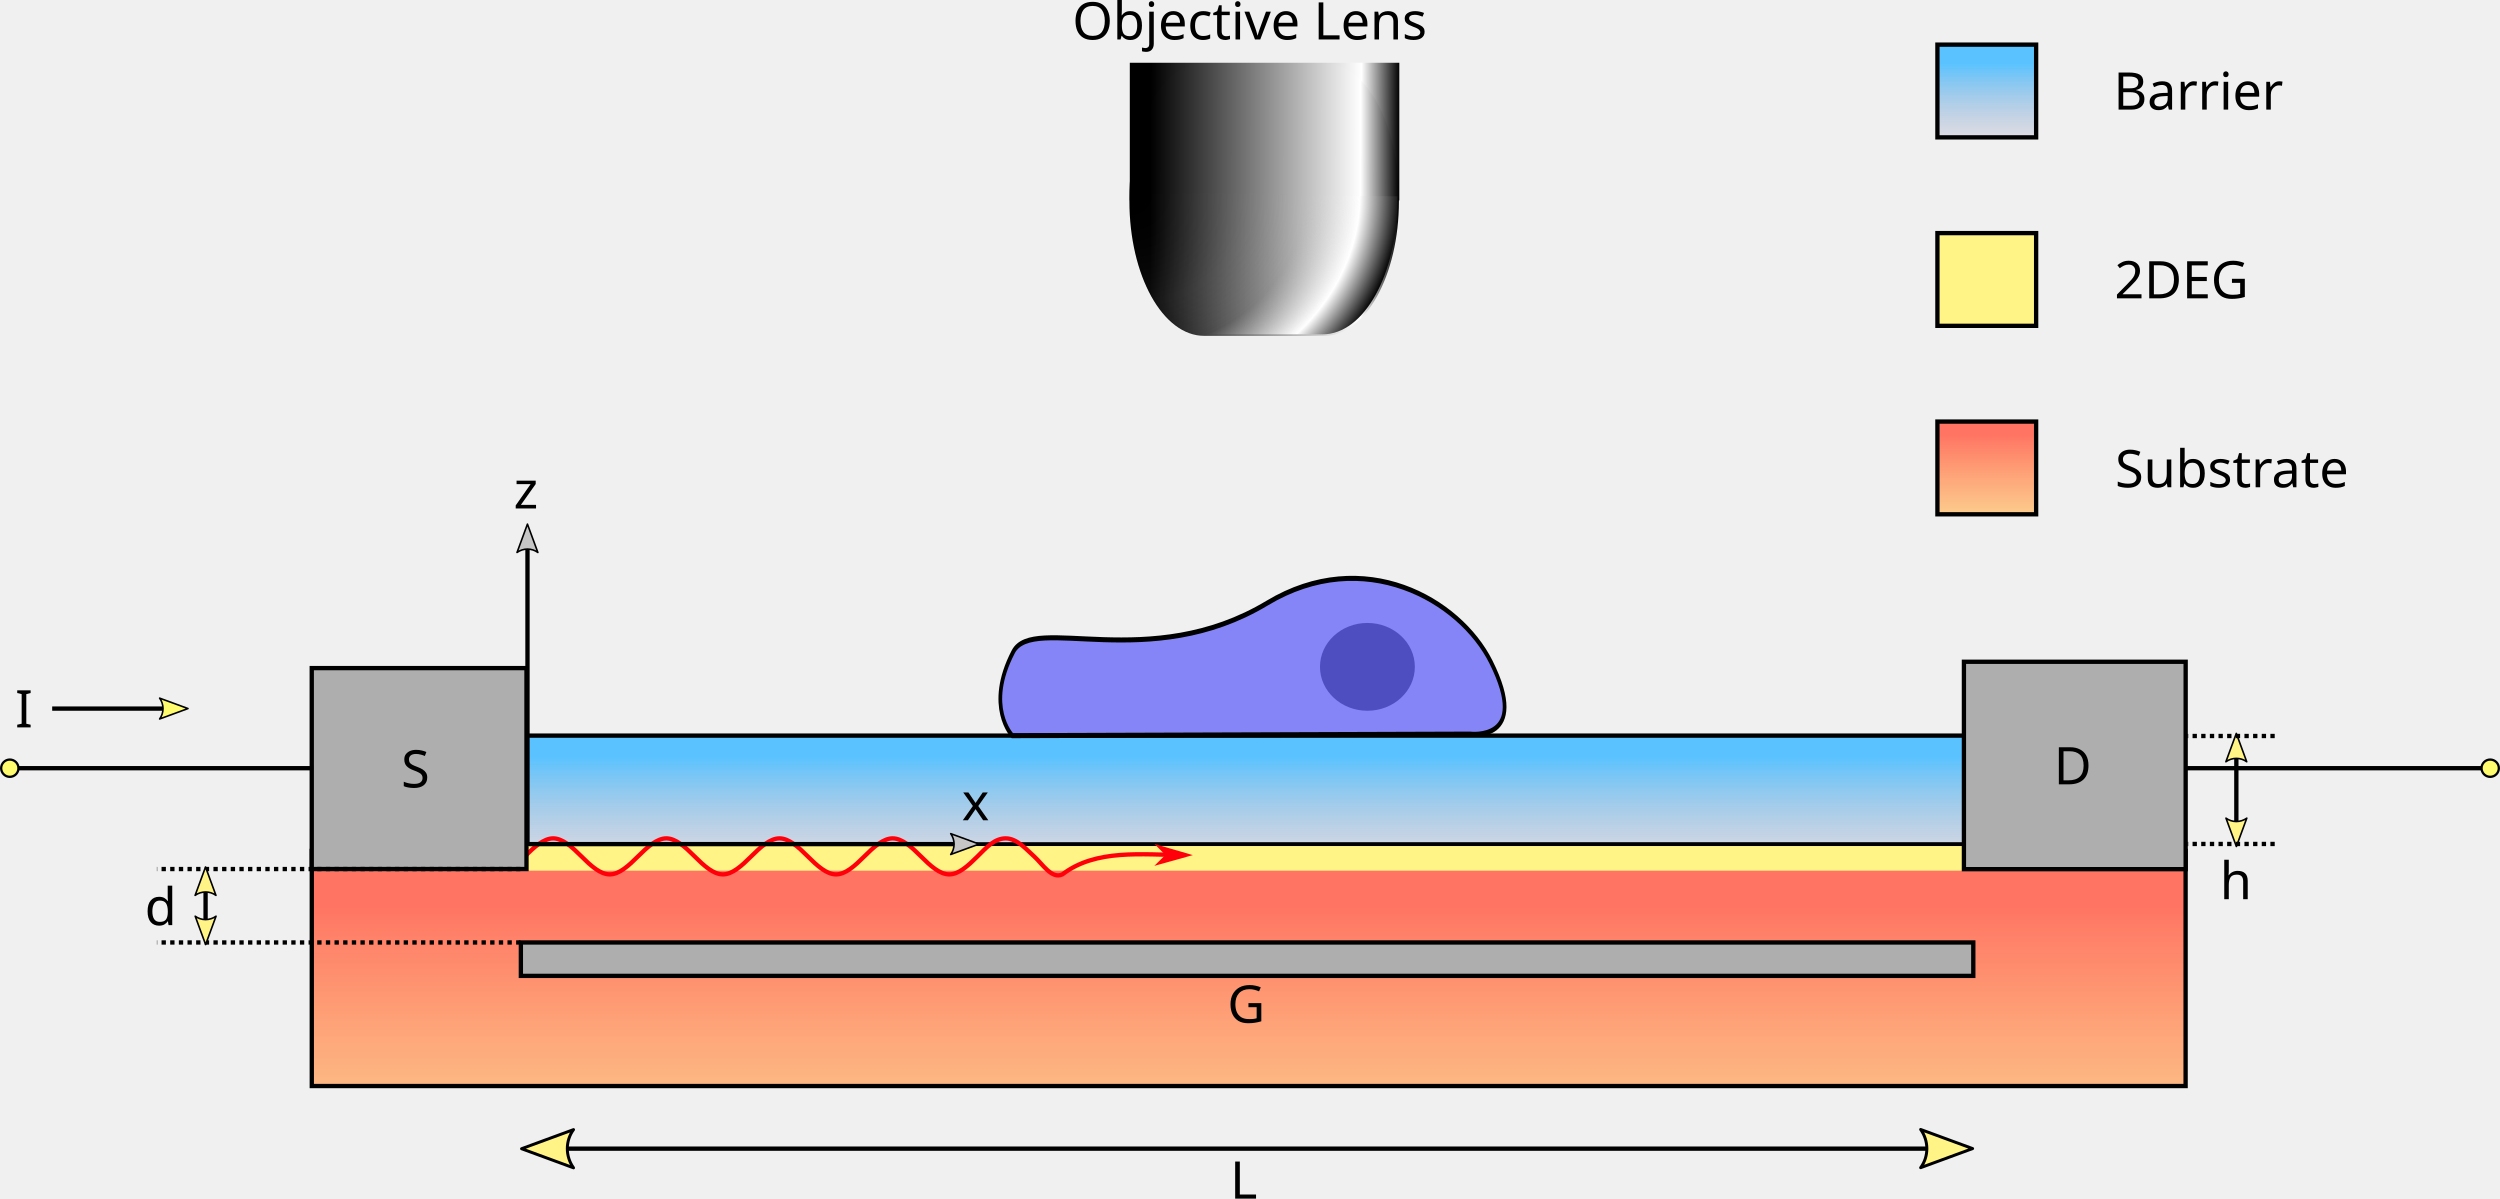
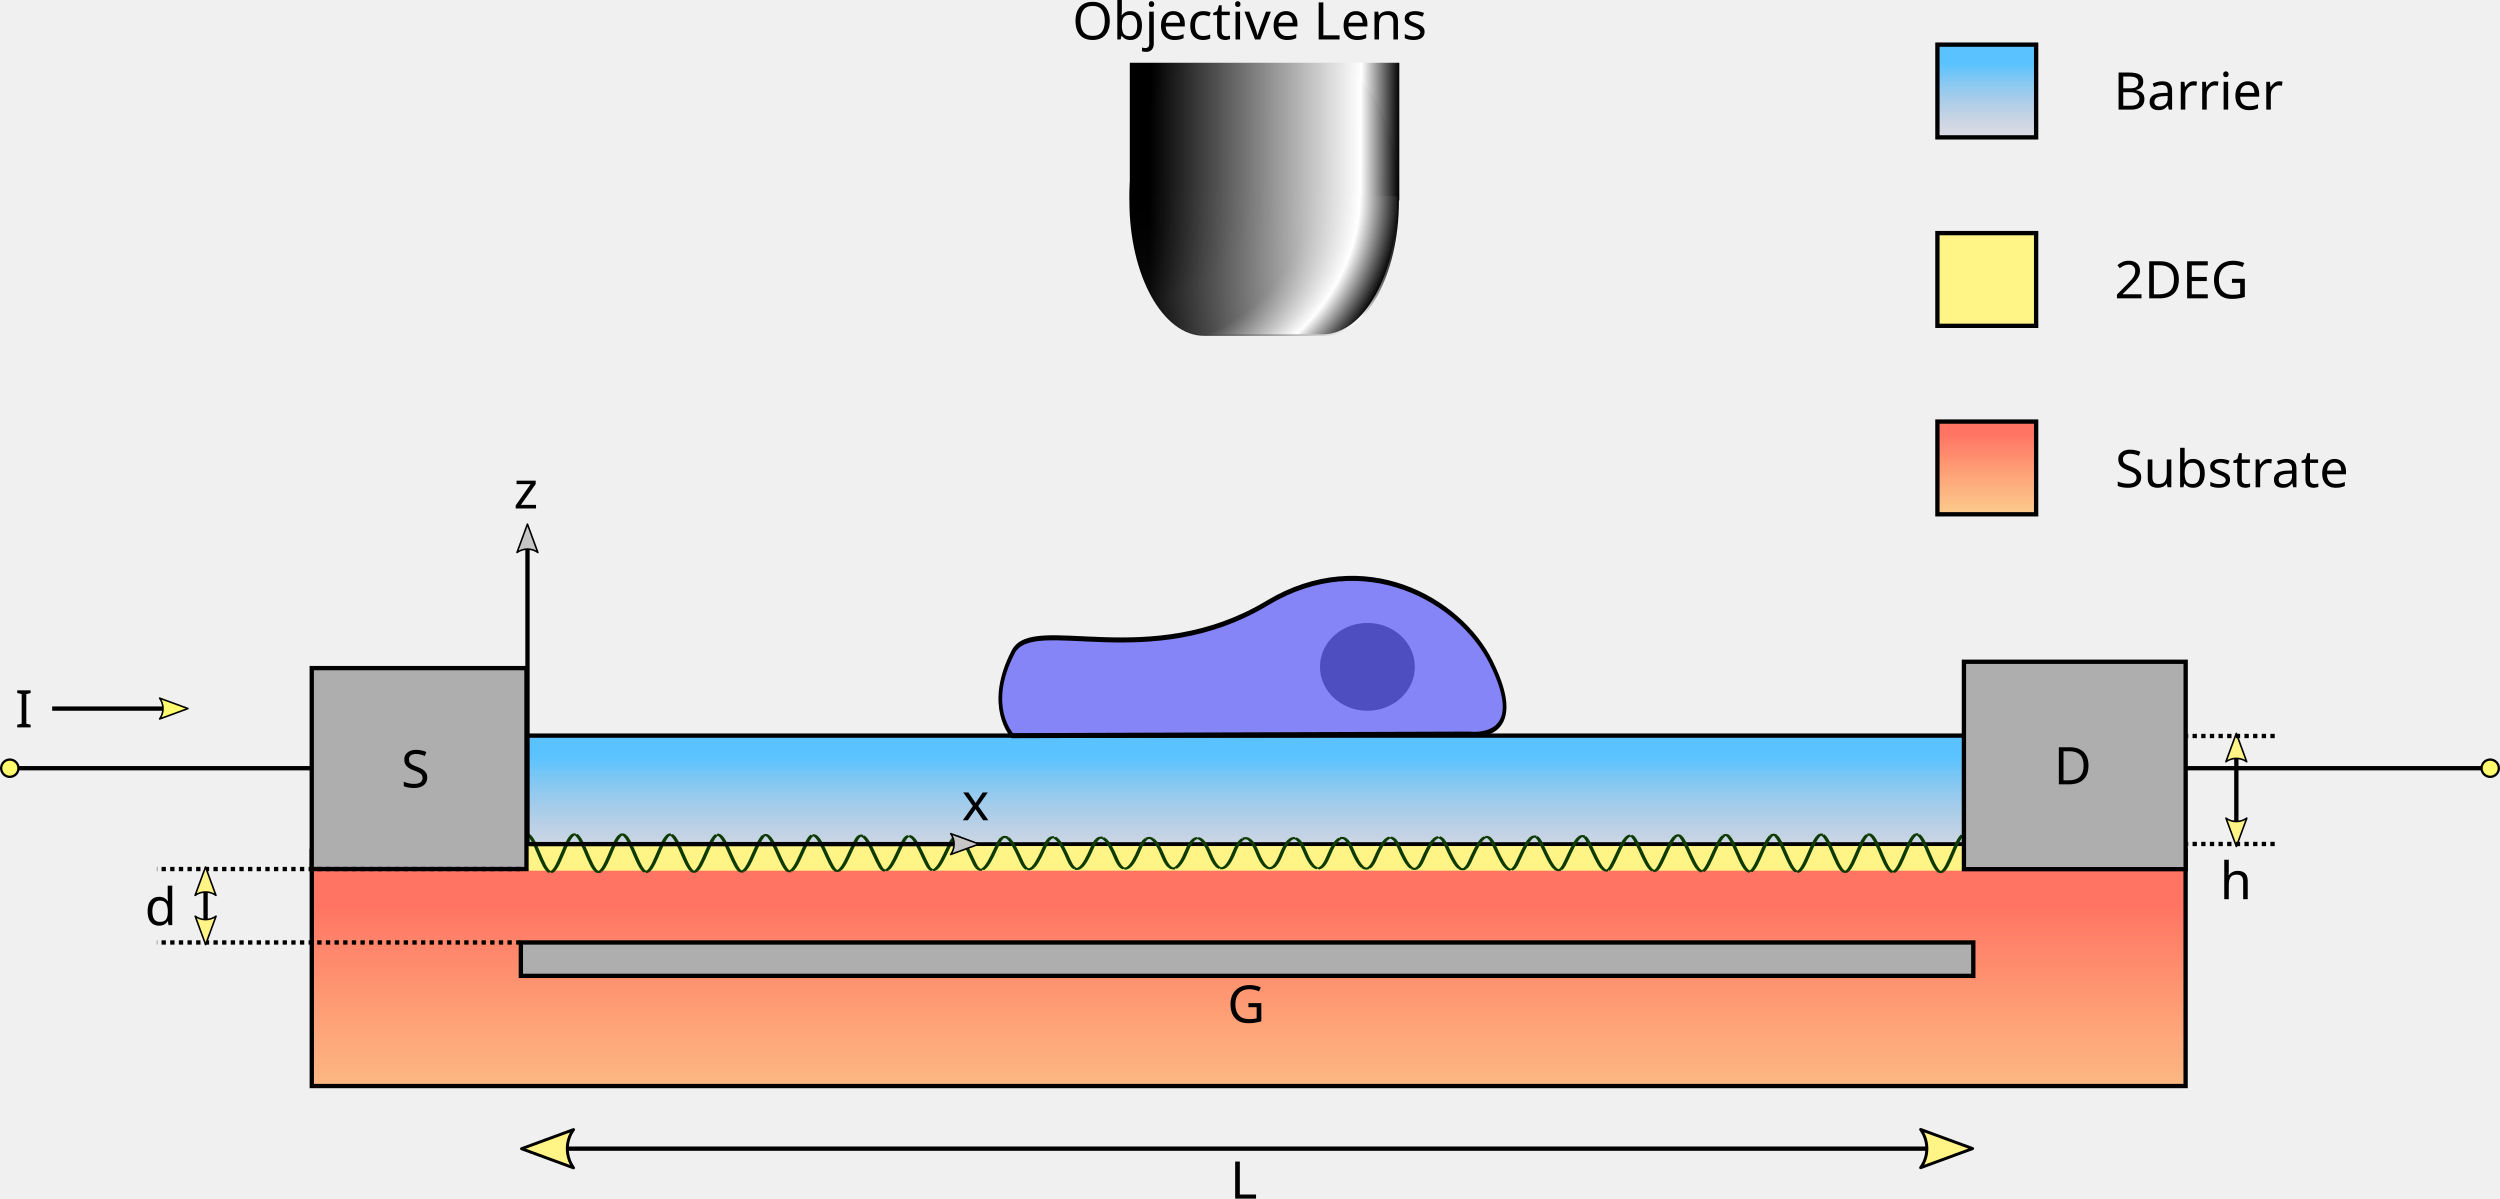
<svg xmlns="http://www.w3.org/2000/svg" xmlns:xlink="http://www.w3.org/1999/xlink" width="4.015in" height="1.925in" viewBox="0 0 361.347 173.25" id="svg2" version="1.1">
  <defs id="defs4">
    <marker style="overflow:visible" id="marker27118" refX="0" refY="0" orient="auto">
      <path transform="scale(-0.6)" d="M 8.719,4.034 -2.207,0.016 8.719,-4.002 c -1.745,2.372 -1.735,5.617 -6e-7,8.035 z" style="fill:#fff485;fill-opacity:1;fill-rule:evenodd;stroke:#000000;stroke-width:0.625;stroke-linejoin:round;stroke-opacity:1" id="path27120" />
    </marker>
    <marker style="overflow:visible" id="marker27114" refX="0" refY="0" orient="auto">
      <path transform="scale(0.6)" d="M 8.719,4.034 -2.207,0.016 8.719,-4.002 c -1.745,2.372 -1.735,5.617 -6e-7,8.035 z" style="fill:#fff485;fill-opacity:1;fill-rule:evenodd;stroke:#000000;stroke-width:0.625;stroke-linejoin:round;stroke-opacity:1" id="path27116" />
    </marker>
    <marker orient="auto" refY="0" refX="0" id="Arrow2Lend" style="overflow:visible">
      <path id="path4307" style="fill:#fff485;fill-opacity:1;fill-rule:evenodd;stroke:#000000;stroke-width:0.625;stroke-linejoin:round;stroke-opacity:1" d="M 8.719,4.034 -2.207,0.016 8.719,-4.002 c -1.745,2.372 -1.735,5.617 -6e-7,8.035 z" transform="matrix(-1.1,0,0,-1.1,-1.1,0)" />
    </marker>
    <marker orient="auto" refY="0" refX="0" id="Arrow2Lstart" style="overflow:visible">
      <path id="path4304" style="fill:#fff485;fill-opacity:1;fill-rule:evenodd;stroke:#000000;stroke-width:0.625;stroke-linejoin:round;stroke-opacity:1" d="M 8.719,4.034 -2.207,0.016 8.719,-4.002 c -1.745,2.372 -1.735,5.617 -6e-7,8.035 z" transform="matrix(1.1,0,0,1.1,1.1,0)" />
    </marker>
    <marker style="overflow:visible" id="marker8989" refX="0" refY="0" orient="auto">
      <path transform="scale(-0.6)" d="M 8.719,4.034 -2.207,0.016 8.719,-4.002 c -1.745,2.372 -1.735,5.617 -6e-7,8.035 z" style="fill:#fffb6e;fill-opacity:1;fill-rule:evenodd;stroke:#000000;stroke-width:0.625;stroke-linejoin:round;stroke-opacity:1" id="path8991" />
    </marker>
    <marker style="overflow:visible" id="marker8355" refX="0" refY="0" orient="auto">
      <path transform="matrix(0.4,0,0,0.4,2.96,0.4)" style="fill:#fffb6e;fill-opacity:1;fill-rule:evenodd;stroke:#000000;stroke-width:1pt;stroke-opacity:1" d="m -2.5,-1 c 0,2.76 -2.24,5 -5,5 -2.76,0 -5,-2.24 -5,-5 0,-2.76 2.24,-5 5,-5 2.76,0 5,2.24 5,5 z" id="path8357" />
    </marker>
    <marker orient="auto" refY="0" refX="0" id="DotM" style="overflow:visible">
      <path id="path7659" d="m -2.5,-1 c 0,2.76 -2.24,5 -5,5 -2.76,0 -5,-2.24 -5,-5 0,-2.76 2.24,-5 5,-5 2.76,0 5,2.24 5,5 z" style="fill:#fffb6e;fill-opacity:1;fill-rule:evenodd;stroke:#000000;stroke-width:1pt;stroke-opacity:1" transform="matrix(0.4,0,0,0.4,2.96,0.4)" />
    </marker>
    <linearGradient id="linearGradient11605">
      <stop id="stop11607" offset="0" style="stop-color:#ff7462;stop-opacity:1" />
      <stop id="stop11609" offset="1" style="stop-color:#fff485;stop-opacity:0.725" />
    </linearGradient>
    <linearGradient id="linearGradient11599">
      <stop id="stop11601" offset="0" style="stop-color:#5ac3ff;stop-opacity:1" />
      <stop id="stop11603" offset="1" style="stop-color:#edb1b1;stop-opacity:0;" />
    </linearGradient>
    <marker orient="auto" refY="0" refX="0" id="Arrow2Mstart" style="overflow:visible">
      <path id="path7517" style="fill:#fff485;fill-opacity:1;fill-rule:evenodd;stroke:#000000;stroke-width:0.625;stroke-linejoin:round;stroke-opacity:1" d="M 8.719,4.034 -2.207,0.016 8.719,-4.002 c -1.745,2.372 -1.735,5.617 -6e-7,8.035 z" transform="scale(0.6)" />
    </marker>
    <marker orient="auto" refY="0" refX="0" id="Arrow2Mend" style="overflow:visible">
      <path id="path7520" style="fill:#fff485;fill-opacity:1;fill-rule:evenodd;stroke:#000000;stroke-width:0.625;stroke-linejoin:round;stroke-opacity:1" d="M 8.719,4.034 -2.207,0.016 8.719,-4.002 c -1.745,2.372 -1.735,5.617 -6e-7,8.035 z" transform="scale(-0.6)" />
-     </marker>
-     <marker style="overflow:visible" id="marker9013" refX="0" refY="0" orient="auto">
-       <path transform="matrix(-0.4,0,0,-0.4,-4,0)" style="fill:#ff000b;fill-opacity:1;fill-rule:evenodd;stroke:#ff000b;stroke-width:1pt;stroke-opacity:1" d="M 0,0 5,-5 -12.5,0 5,5 Z" id="path9015" />
    </marker>
    <clipPath id="clipPath">
      <rect y="449.875" x="210.454" height="16.456" width="188.66" id="rect6231" style="opacity:1;fill:#ffffff;fill-opacity:1;stroke:#000000;stroke-width:1;stroke-linecap:round;stroke-linejoin:miter;stroke-miterlimit:4;stroke-dasharray:none;stroke-dashoffset:0;stroke-opacity:1" />
    </clipPath>
    <linearGradient xlink:href="#linearGradient11599" id="linearGradient10084" x1="159.5" y1="358.219" x2="159.5" y2="405.144" gradientUnits="userSpaceOnUse" gradientTransform="matrix(0.5238978,0,0,0.5238978,171.0425,163.0841)" />
    <radialGradient xlink:href="#linearGradient9134" id="radialGradient9126" cx="176.792" cy="299.735" fx="176.792" fy="299.735" r="37.498" gradientTransform="matrix(0.4401915,0.296369,-0.5650982,0.83933,294.4501,-13.37745)" gradientUnits="userSpaceOnUse" spreadMethod="pad" />
    <linearGradient id="linearGradient9134">
      <stop id="stop9136" offset="0" style="stop-color:#000000;stop-opacity:0;" />
      <stop style="stop-color:#000000;stop-opacity:0;" offset="0" id="stop9150" />
      <stop id="stop3228" offset="0.392" style="stop-color:#7f7f7f;stop-opacity:0.104;" />
      <stop style="stop-color:#bfbfbf;stop-opacity:0;" offset="0.562" id="stop3232" />
      <stop style="stop-color:#ffffff;stop-opacity:1;" offset="0.732" id="stop9138" />
      <stop style="stop-color:#000000;stop-opacity:1;" offset="0.863" id="stop9140" />
      <stop id="stop3222" offset="1" style="stop-color:#000000;stop-opacity:1;" />
      <stop id="stop9142" offset="1" style="stop-color:#000000;stop-opacity:1;" />
    </linearGradient>
    <radialGradient xlink:href="#linearGradient9134" id="radialGradient9153" gradientUnits="userSpaceOnUse" gradientTransform="matrix(2.352992,-3.0969694e-7,2.2448727e-7,2.055818,-420.6758,-310.1969)" cx="244.391" cy="298.888" fx="244.391" fy="298.888" r="37.443" />
    <linearGradient xlink:href="#linearGradient7556" id="linearGradient7174" x1="183.917" y1="310.351" x2="247.799" y2="310.351" gradientUnits="userSpaceOnUse" />
    <linearGradient id="linearGradient7556">
      <stop style="stop-color:#000000;stop-opacity:1;" offset="0" id="stop7558" />
      <stop id="stop8308" offset="0.142" style="stop-color:#ffffff;stop-opacity:1;" />
      <stop id="stop7566" offset="0.923" style="stop-color:#000000;stop-opacity:1;" />
      <stop style="stop-color:#000000;stop-opacity:1;" offset="1" id="stop7560" />
    </linearGradient>
    <linearGradient xlink:href="#linearGradient7556" id="linearGradient10129" gradientUnits="userSpaceOnUse" x1="172.804" y1="310.043" x2="247.689" y2="310.351" />
    <linearGradient xlink:href="#linearGradient7556" id="linearGradient10131" gradientUnits="userSpaceOnUse" x1="172.914" y1="310.303" x2="247.799" y2="310.351" />
    <linearGradient xlink:href="#linearGradient11605" id="linearGradient8075" x1="99.954" y1="412.43" x2="99.954" y2="520.394" gradientUnits="userSpaceOnUse" gradientTransform="matrix(0.5201915,0,0,0.5201915,172.9394,157.7197)" />
    <linearGradient xlink:href="#linearGradient11599" id="linearGradient11593" x1="604.209" y1="560.896" x2="635.963" y2="560.896" gradientUnits="userSpaceOnUse" gradientTransform="matrix(0.5201915,0,0,0.5201915,-63.72319,-759.0774)" />
    <linearGradient xlink:href="#linearGradient11605" id="linearGradient11629" gradientUnits="userSpaceOnUse" gradientTransform="matrix(0.5201915,0,0,0.5201915,-9.244949,-759.0774)" x1="602.547" y1="560.896" x2="638.456" y2="560.896" />
    <marker orient="auto" refY="0" refX="0" id="Arrow2Mend-9" style="overflow:visible">
      <path id="path6178" style="fill:#c6c6c6;fill-opacity:1;fill-rule:evenodd;stroke:#000000;stroke-width:0.625;stroke-linejoin:round;stroke-opacity:1" d="M 8.719,4.034 -2.207,0.016 8.719,-4.002 c -1.745,2.372 -1.735,5.617 -6e-7,8.035 z" transform="scale(-0.6)" />
    </marker>
    <marker orient="auto" refY="0" refX="0" id="Arrow2Mstart-3" style="overflow:visible">
      <path id="path6175-2" style="fill:#c6c6c6;fill-opacity:1;fill-rule:evenodd;stroke:#000000;stroke-width:0.625;stroke-linejoin:round;stroke-opacity:1" d="M 8.719,4.034 -2.207,0.016 8.719,-4.002 c -1.745,2.372 -1.735,5.617 -6e-7,8.035 z" transform="scale(0.6)" />
    </marker>
  </defs>
  <g transform="translate(-180.137,-241.3604)" id="layer1">
    <rect y="364.349" x="225.201" height="33.986" width="270.842" id="rect9942" style="opacity:1;fill:url(#linearGradient8075);fill-opacity:1;stroke:#000000;stroke-width:0.625;stroke-linecap:round;stroke-linejoin:miter;stroke-miterlimit:4;stroke-dasharray:none;stroke-dashoffset:0;stroke-opacity:1" />
    <rect style="opacity:1;fill:url(#linearGradient10084);fill-opacity:1;stroke:#000000;stroke-width:0.625;stroke-linecap:butt;stroke-linejoin:miter;stroke-miterlimit:4;stroke-dasharray:none;stroke-dashoffset:0;stroke-opacity:1" id="rect10068" width="209.559" height="15.717" x="254.866" y="347.686" />
    <path id="path4513" d="" style="opacity:1;fill:#885e00;fill-opacity:1;stroke:#000000;stroke-width:0.625;stroke-linecap:round;stroke-linejoin:miter;stroke-miterlimit:4;stroke-dasharray:none;stroke-dashoffset:0;stroke-opacity:1" />
    <rect style="opacity:1;fill:#fff485;fill-opacity:1;stroke:none;stroke-width:0.625;stroke-linecap:round;stroke-linejoin:miter;stroke-miterlimit:4;stroke-dasharray:none;stroke-dashoffset:0;stroke-opacity:1" id="rect6229" width="208.087" height="3.562" x="256.345" y="363.648" />
-     <path transform="matrix(0.5201915,0,0,0.5201915,146.5215,126.841)" style="opacity:1;fill:none;fill-opacity:1;stroke:#ff000b;stroke-width:1.201;stroke-linecap:butt;stroke-linejoin:miter;stroke-miterlimit:4;stroke-dasharray:none;stroke-dashoffset:0;stroke-opacity:1;marker-end:url(#marker9013)" d="m 210.454,458.103 c 2.62,-2.62 5.241,-5.002 7.861,-5.004 2.62,-0.002 5.241,2.384 7.861,5.004 2.62,2.62 5.241,5.002 7.861,5.004 2.62,0.002 5.241,-2.384 7.861,-5.004 2.62,-2.62 5.241,-5.002 7.861,-5.004 2.62,-0.002 5.241,2.384 7.861,5.004 2.62,2.62 5.241,5.002 7.861,5.004 2.62,0.002 5.241,-2.384 7.861,-5.004 2.62,-2.62 5.241,-5.002 7.861,-5.004 2.62,-0.002 5.241,2.384 7.861,5.004 2.62,2.62 5.241,5.002 7.861,5.004 2.62,0.002 5.241,-2.384 7.861,-5.004 2.62,-2.62 5.241,-5.002 7.861,-5.004 2.62,-0.002 5.241,2.384 7.861,5.004 2.62,2.62 5.241,5.002 7.861,5.004 2.62,0.002 5.241,-2.384 7.861,-5.004 2.62,-2.62 4.755,-5.004 7.861,-5.004 3.106,0 5.755,3.116 7.861,5.004 2.313,2.074 4.911,6.438 7.861,5.004 9.299,-7.132 22.04,-5.436 33.868,-5.372" title="sin(x)" clip-path="url(#clipPath)" id="path9011" />
+     <g transform="matrix(1.250422,0,0,0.7098779,179.962,293.8962)" id="g4732">
+       <path id="path4734" style="fill:none;stroke:#0c3a00;stroke-width:0.425;stroke-linecap:square;stroke-linejoin:miter;stroke-miterlimit:4;stroke-dasharray:0.425, 0.425;stroke-dashoffset:0;stroke-opacity:1" d="m 61.031,95.875 c 0.91,0.004 1.817,7.469 2.727,7.68 0.906,0.207 1.816,-7.246 2.722,-7.66 0.911,-0.415 1.817,7.003 2.727,7.617 0.906,0.617 1.816,-6.742 2.723,-7.555 0.91,-0.816 1.816,6.461 2.726,7.477 0.907,1.011 1.817,-6.168 2.723,-7.379 0.91,-1.207 1.816,5.855 2.726,7.258 0.907,1.402 1.817,-5.528 2.723,-7.118 0.91,-1.59 1.817,5.184 2.727,6.957 0.906,1.778 1.816,-4.824 2.722,-6.781 0.911,-1.953 1.817,4.457 2.727,6.586 0.906,2.129 1.816,-4.074 2.723,-6.371 0.91,-2.301 1.816,3.684 2.726,6.144 0.906,2.461 1.817,-3.281 2.723,-5.898 0.91,-2.621 1.816,2.871 2.726,5.637 0.907,2.765 1.817,-2.453 2.723,-5.364 0.91,-2.906 1.816,2.028 2.727,5.075 0.906,3.043 1.816,-1.602 2.722,-4.77 0.91,-3.168 1.817,1.164 2.723,4.453 0.91,3.285 1.816,-0.73 2.726,-4.125 0.907,-3.394 1.817,0.289 2.723,3.785 0.91,3.497 1.817,0.153 2.727,-3.437 0.906,-3.586 1.816,-0.59 2.722,3.078 0.91,3.668 1.817,1.031 2.727,-2.711 0.906,-3.738 1.816,-1.465 2.723,2.336 0.91,3.805 1.816,1.899 2.726,-1.957 0.906,-3.852 1.817,-2.32 2.723,1.574 0.91,3.895 1.816,2.742 2.726,-1.183 0.907,-3.926 1.817,-3.157 2.723,0.789 0.91,3.949 1.816,3.562 2.727,-0.395 0.906,-3.957 1.816,-3.957 2.722,0 0.91,3.957 1.817,4.34 2.727,0.395 0.906,-3.946 1.816,-4.715 2.722,-0.789 0.911,3.925 1.817,5.074 2.727,1.183 0.906,-3.894 1.816,-5.422 2.723,-1.574 0.91,3.852 1.816,5.758 2.726,1.957 0.906,-3.797 1.817,-6.07 2.723,-2.336 0.91,3.738 1.816,6.375 2.726,2.711 0.907,-3.664 1.817,-6.66 2.723,-3.078 0.91,3.582 1.816,6.926 2.727,3.437 0.906,-3.492 1.816,-7.175 2.722,-3.785 0.91,3.391 1.817,7.403 2.727,4.125 0.906,-3.281 1.816,-7.613 2.723,-4.453 0.91,3.16 1.816,7.805 2.726,4.77 0.906,-3.039 1.816,-7.973 2.723,-5.075 0.91,2.903 1.816,8.122 2.726,5.364 0.907,-2.758 1.817,-8.246 2.723,-5.637 0.91,2.606 1.816,8.348 2.727,5.898 0.906,-2.453 1.816,-8.433 2.722,-6.144 0.91,2.285 1.817,8.492 2.727,6.371 0.906,-2.117 1.816,-8.527 2.722,-6.586 0.911,1.945 1.817,8.547 2.727,6.781 0.906,-1.761 1.816,-8.535 2.723,-6.957 0.91,1.578 1.816,8.508 2.726,7.118 0.906,-1.391 1.817,-8.454 2.723,-7.258 0.91,1.199 1.816,8.379 2.726,7.379 0.907,-1.004 1.817,-8.282 2.723,-7.477 0.91,0.801 1.816,8.16 2.727,7.555 0.906,-0.602 1.816,-8.02 2.722,-7.617 0.91,0.402 1.817,7.855 2.727,7.66 0.906,-0.2 1.816,-7.676 2.722,-7.68" />
+     </g>
    <path style="fill:#fff485;fill-opacity:1;fill-rule:evenodd;stroke:#000000;stroke-width:0.625;stroke-linecap:square;stroke-linejoin:miter;stroke-miterlimit:4;stroke-dasharray:none;stroke-opacity:1;marker-start:url(#Arrow2Lstart);marker-end:url(#Arrow2Lend)" d="M 256.351,407.386 H 464.427" id="path10086" />
    <rect style="opacity:1;fill:#aeaeae;fill-opacity:1;stroke:#000000;stroke-width:0.625;stroke-linecap:square;stroke-linejoin:miter;stroke-miterlimit:4;stroke-dasharray:none;stroke-dashoffset:0;stroke-opacity:1" id="rect4280" width="209.934" height="4.83" x="255.422" y="377.585" />
    <rect y="337.927" x="225.195" height="29.044" width="31.038" id="rect4136" style="opacity:1;fill:#aeaeae;fill-opacity:1;stroke:#000000;stroke-width:0.625;stroke-linecap:round;stroke-linejoin:miter;stroke-miterlimit:4;stroke-dasharray:none;stroke-dashoffset:0;stroke-opacity:1" />
    <path id="path4723" d="m 464.001,352 v -14.991 h 16.025 16.025 v 14.991 14.991 h -16.025 -16.025 z" style="opacity:1;fill:#aeaeae;fill-opacity:1;stroke:#000000;stroke-width:0.625;stroke-linecap:round;stroke-linejoin:miter;stroke-miterlimit:4;stroke-dasharray:none;stroke-dashoffset:0;stroke-opacity:1" />
    <g id="g5091" transform="matrix(0.771646,0,0,1.047637,35.12172,-405.0822)" style="stroke-width:0.695;stroke-miterlimit:4;stroke-dasharray:none">
      <ellipse ry="6.057" rx="8.885" cy="709.052" cx="444.063" id="path4120" style="fill:#8d8d8d;fill-opacity:1;stroke:none;stroke-width:0.695;stroke-miterlimit:4;stroke-dasharray:none;stroke-opacity:1" />
      <path id="path4118" d="m 377.554,718.548 85.719,-0.218 c 0,0 11.47,1.136 3.917,-9.965 -5.846,-8.593 -23.778,-16.139 -41.906,-8.109 -22.065,9.775 -43.825,1.441 -47.556,6.716 -5.357,7.574 -0.175,11.576 -0.175,11.576 z" style="fill:#0000ff;fill-opacity:0.447;fill-rule:evenodd;stroke:#000000;stroke-width:0.695;stroke-linecap:butt;stroke-linejoin:miter;stroke-miterlimit:4;stroke-dasharray:none;stroke-opacity:1" />
    </g>
    <g id="g144475" transform="matrix(0.5201915,0,0,0.5201915,229.3742,125.3123)" style="stroke-width:1.201;stroke-miterlimit:4;stroke-dasharray:none">
      <g style="fill:url(#linearGradient7174);fill-opacity:1;stroke:none;stroke-width:1.201;stroke-miterlimit:4;stroke-dasharray:none;stroke-opacity:1" transform="rotate(180,233.4801,294.4094)" id="g2166">
        <rect style="fill:url(#linearGradient10129);fill-opacity:1;stroke:none;stroke-width:1.201;stroke-miterlimit:4;stroke-dasharray:none;stroke-opacity:1" id="rect2160" width="74.885" height="38.251" x="172.804" y="310.042" ry="0" />
        <rect ry="37.443" y="272.41" x="172.914" height="75.786" width="74.885" id="rect2164" style="fill:url(#linearGradient10131);fill-opacity:1;stroke:none;stroke-width:1.201;stroke-miterlimit:4;stroke-dasharray:none;stroke-opacity:1" rx="20.774" />
      </g>
      <g id="g8145" transform="rotate(180,186.5577,290.705)" style="fill:url(#radialGradient9126);fill-opacity:1;stroke:none;stroke-width:1.201;stroke-miterlimit:4;stroke-dasharray:none;stroke-opacity:1">
        <path id="rect8149" d="m 100.263,265.425 h 33.337 c 11.509,0 20.388,17.085 20.388,37.829 l -0.039,1.016 c -29.211,0.961 -35.518,-0.229 -74.461,-0.502 v -0.901 c 0,-20.743 9.265,-37.443 20.774,-37.443 z" style="fill:url(#radialGradient9153);stroke-width:1.201;stroke-miterlimit:4;stroke-dasharray:none" />
      </g>
    </g>
    <rect style="opacity:1;fill:url(#linearGradient11593);fill-opacity:1;stroke:#000000;stroke-width:0.625;stroke-linecap:butt;stroke-linejoin:miter;stroke-miterlimit:4;stroke-dasharray:none;stroke-dashoffset:0;stroke-opacity:1" id="rect11585" width="13.403" height="14.268" x="247.815" y="-474.438" transform="rotate(90)" />
    <rect transform="rotate(90)" y="-474.438" x="275.054" height="14.268" width="13.403" id="rect11595" style="opacity:1;fill:#fff485;fill-opacity:1;stroke:#000000;stroke-width:0.625;stroke-linecap:butt;stroke-linejoin:miter;stroke-miterlimit:4;stroke-dasharray:none;stroke-dashoffset:0;stroke-opacity:1" />
    <rect style="opacity:1;fill:url(#linearGradient11629);fill-opacity:1;stroke:#000000;stroke-width:0.625;stroke-linecap:butt;stroke-linejoin:miter;stroke-miterlimit:4;stroke-dasharray:none;stroke-dashoffset:0;stroke-opacity:1" id="rect11623" width="13.403" height="14.268" x="302.293" y="-474.438" transform="rotate(90)" />
    <path style="fill:#fffb6e;fill-opacity:1;fill-rule:evenodd;stroke:#000000;stroke-width:0.625;stroke-linecap:butt;stroke-linejoin:miter;stroke-miterlimit:4;stroke-dasharray:none;stroke-opacity:1;marker-end:url(#DotM)" d="M 225.396,352.396 H 181.529" id="path7589" />
    <path id="path8353" d="m 496.225,352.396 h 43.867" style="fill:#fffb6e;fill-opacity:1;fill-rule:evenodd;stroke:#000000;stroke-width:0.625;stroke-linecap:butt;stroke-linejoin:miter;stroke-miterlimit:4;stroke-dasharray:none;stroke-opacity:1;marker-end:url(#marker8355)" />
    <path style="fill:#fffb6e;fill-opacity:1;fill-rule:evenodd;stroke:#000000;stroke-width:0.625;stroke-linecap:butt;stroke-linejoin:miter;stroke-miterlimit:4;stroke-dasharray:none;stroke-opacity:1;marker-end:url(#marker8989)" d="m 187.678,343.781 h 18.8" id="path8981" />
    <path id="path8209" d="m 503.377,348.196 v 14.688" style="fill:#fff485;fill-opacity:1;fill-rule:evenodd;stroke:#000000;stroke-width:0.625;stroke-linecap:butt;stroke-linejoin:miter;stroke-miterlimit:4;stroke-dasharray:none;stroke-opacity:1;marker-start:url(#Arrow2Mstart);marker-end:url(#Arrow2Mend)" />
    <path style="fill:#c6c6c6;fill-opacity:1;stroke:#000000;stroke-width:0.625;stroke-miterlimit:4;stroke-dasharray:none;stroke-dashoffset:0;stroke-opacity:1;marker-start:url(#Arrow2Mstart-3)" d="m 256.378,317.944 v 45.602" id="path3161" />
    <path style="fill:#c6c6c6;fill-opacity:1;stroke:#000000;stroke-width:0.625;stroke-miterlimit:4;stroke-dasharray:none;stroke-dashoffset:0;stroke-opacity:1;marker-end:url(#Arrow2Mend-9)" d="m 256.611,363.367 h 64.209" id="path3163" />
    <path style="color:#000000;clip-rule:nonzero;display:inline;overflow:visible;visibility:visible;opacity:1;isolation:auto;mix-blend-mode:normal;color-interpolation:sRGB;color-interpolation-filters:linearRGB;solid-color:#000000;solid-opacity:1;fill:#c6c6c6;fill-opacity:1;fill-rule:evenodd;stroke:#000000;stroke-width:0.625;stroke-linecap:butt;stroke-linejoin:miter;stroke-miterlimit:4;stroke-dasharray:0.625, 0.625;stroke-dashoffset:0;stroke-opacity:1;color-rendering:auto;image-rendering:auto;shape-rendering:auto;text-rendering:auto;enable-background:accumulate" d="M 255.361,377.585 H 202.813" id="path16874" />
    <path id="path16876" d="M 255.361,366.972 H 202.813" style="color:#000000;clip-rule:nonzero;display:inline;overflow:visible;visibility:visible;opacity:1;isolation:auto;mix-blend-mode:normal;color-interpolation:sRGB;color-interpolation-filters:linearRGB;solid-color:#000000;solid-opacity:1;fill:#c6c6c6;fill-opacity:1;fill-rule:evenodd;stroke:#000000;stroke-width:0.625;stroke-linecap:butt;stroke-linejoin:miter;stroke-miterlimit:4;stroke-dasharray:0.625, 0.625;stroke-dashoffset:0;stroke-opacity:1;color-rendering:auto;image-rendering:auto;shape-rendering:auto;text-rendering:auto;enable-background:accumulate" />
    <path style="fill:#fff485;fill-opacity:1;fill-rule:evenodd;stroke:#000000;stroke-width:0.625;stroke-linecap:butt;stroke-linejoin:miter;stroke-miterlimit:4;stroke-dasharray:none;stroke-opacity:1;marker-start:url(#marker27114);marker-end:url(#marker27118)" d="m 209.849,367.507 v 9.551" id="path27108" />
    <path id="path40242" d="M 508.922,363.347 H 496.31" style="color:#000000;clip-rule:nonzero;display:inline;overflow:visible;visibility:visible;opacity:1;isolation:auto;mix-blend-mode:normal;color-interpolation:sRGB;color-interpolation-filters:linearRGB;solid-color:#000000;solid-opacity:1;fill:#c6c6c6;fill-opacity:1;fill-rule:evenodd;stroke:#000000;stroke-width:0.625;stroke-linecap:butt;stroke-linejoin:miter;stroke-miterlimit:4;stroke-dasharray:0.625, 0.625;stroke-dashoffset:0;stroke-opacity:1;color-rendering:auto;image-rendering:auto;shape-rendering:auto;text-rendering:auto;enable-background:accumulate" />
    <path style="color:#000000;clip-rule:nonzero;display:inline;overflow:visible;visibility:visible;opacity:1;isolation:auto;mix-blend-mode:normal;color-interpolation:sRGB;color-interpolation-filters:linearRGB;solid-color:#000000;solid-opacity:1;fill:#c6c6c6;fill-opacity:1;fill-rule:evenodd;stroke:#000000;stroke-width:0.625;stroke-linecap:butt;stroke-linejoin:miter;stroke-miterlimit:4;stroke-dasharray:0.625, 0.625;stroke-dashoffset:0;stroke-opacity:1;color-rendering:auto;image-rendering:auto;shape-rendering:auto;text-rendering:auto;enable-background:accumulate" d="M 508.922,347.742 H 496.31" id="path40244" />
    <text id="text11611" y="257.205" x="485.62" style="font-style:normal;font-variant:normal;font-weight:500;font-stretch:normal;font-size:7.5px;line-height:1.06;font-family:'CMU Serif';-inkscape-font-specification:'CMU Serif Medium';font-variant-ligatures:normal;font-variant-position:normal;font-variant-caps:normal;font-variant-numeric:normal;font-variant-alternates:normal;font-feature-settings:normal;text-indent:0;text-align:start;text-decoration:none;text-decoration-line:none;text-decoration-style:solid;text-decoration-color:#000000;letter-spacing:0px;word-spacing:0px;text-transform:none;writing-mode:lr-tb;direction:ltr;text-orientation:mixed;dominant-baseline:auto;baseline-shift:baseline;text-anchor:start;white-space:normal;shape-padding:0;opacity:1;vector-effect:none;fill:#000000;fill-opacity:1;stroke:none;stroke-width:1.124px;stroke-linecap:butt;stroke-linejoin:miter;stroke-miterlimit:4;stroke-dasharray:none;stroke-dashoffset:0;stroke-opacity:1" xml:space="preserve">
      <tspan style="font-style:normal;font-variant:normal;font-weight:500;font-stretch:normal;font-size:7.5px;line-height:1.06;font-family:'CMU Serif';-inkscape-font-specification:'CMU Serif Medium';font-variant-ligatures:normal;font-variant-position:normal;font-variant-caps:normal;font-variant-numeric:normal;font-variant-alternates:normal;font-feature-settings:normal;text-indent:0;text-align:start;text-decoration:none;text-decoration-line:none;text-decoration-style:solid;text-decoration-color:#000000;letter-spacing:0px;word-spacing:0px;text-transform:none;writing-mode:lr-tb;direction:ltr;text-orientation:mixed;dominant-baseline:auto;baseline-shift:baseline;text-anchor:start;white-space:normal;shape-padding:0;vector-effect:none;fill:#000000;fill-opacity:1;stroke:none;stroke-width:1.124px;stroke-linecap:butt;stroke-linejoin:miter;stroke-miterlimit:4;stroke-dasharray:none;stroke-dashoffset:0;stroke-opacity:1" y="257.205" x="485.62" id="tspan11613">Barrier</tspan>
    </text>
    <text xml:space="preserve" style="font-style:normal;font-variant:normal;font-weight:500;font-stretch:normal;font-size:7.5px;line-height:1.06;font-family:'CMU Serif';-inkscape-font-specification:'CMU Serif Medium';font-variant-ligatures:normal;font-variant-position:normal;font-variant-caps:normal;font-variant-numeric:normal;font-variant-alternates:normal;font-feature-settings:normal;text-indent:0;text-align:start;text-decoration:none;text-decoration-line:none;text-decoration-style:solid;text-decoration-color:#000000;letter-spacing:0px;word-spacing:0px;text-transform:none;writing-mode:lr-tb;direction:ltr;text-orientation:mixed;dominant-baseline:auto;baseline-shift:baseline;text-anchor:start;white-space:normal;shape-padding:0;opacity:1;vector-effect:none;fill:#000000;fill-opacity:1;stroke:none;stroke-width:1.124px;stroke-linecap:butt;stroke-linejoin:miter;stroke-miterlimit:4;stroke-dasharray:none;stroke-dashoffset:0;stroke-opacity:1" x="485.762" y="284.486" id="text11615">
      <tspan id="tspan11617" x="485.762" y="284.486" style="font-style:normal;font-variant:normal;font-weight:500;font-stretch:normal;font-size:7.5px;line-height:1.06;font-family:'CMU Serif';-inkscape-font-specification:'CMU Serif Medium';font-variant-ligatures:normal;font-variant-position:normal;font-variant-caps:normal;font-variant-numeric:normal;font-variant-alternates:normal;font-feature-settings:normal;text-indent:0;text-align:start;text-decoration:none;text-decoration-line:none;text-decoration-style:solid;text-decoration-color:#000000;letter-spacing:0px;word-spacing:0px;text-transform:none;writing-mode:lr-tb;direction:ltr;text-orientation:mixed;dominant-baseline:auto;baseline-shift:baseline;text-anchor:start;white-space:normal;shape-padding:0;vector-effect:none;fill:#000000;fill-opacity:1;stroke:none;stroke-width:1.124px;stroke-linecap:butt;stroke-linejoin:miter;stroke-miterlimit:4;stroke-dasharray:none;stroke-dashoffset:0;stroke-opacity:1">2DEG</tspan>
    </text>
    <text id="text11625" y="311.787" x="485.861" style="font-style:normal;font-variant:normal;font-weight:500;font-stretch:normal;font-size:7.5px;line-height:1.06;font-family:'CMU Serif';-inkscape-font-specification:'CMU Serif Medium';font-variant-ligatures:normal;font-variant-position:normal;font-variant-caps:normal;font-variant-numeric:normal;font-variant-alternates:normal;font-feature-settings:normal;text-indent:0;text-align:start;text-decoration:none;text-decoration-line:none;text-decoration-style:solid;text-decoration-color:#000000;letter-spacing:0px;word-spacing:0px;text-transform:none;writing-mode:lr-tb;direction:ltr;text-orientation:mixed;dominant-baseline:auto;baseline-shift:baseline;text-anchor:start;white-space:normal;shape-padding:0;opacity:1;vector-effect:none;fill:#000000;fill-opacity:1;stroke:none;stroke-width:1.124px;stroke-linecap:butt;stroke-linejoin:miter;stroke-miterlimit:4;stroke-dasharray:none;stroke-dashoffset:0;stroke-opacity:1" xml:space="preserve">
      <tspan style="font-style:normal;font-variant:normal;font-weight:500;font-stretch:normal;font-size:7.5px;line-height:1.06;font-family:'CMU Serif';-inkscape-font-specification:'CMU Serif Medium';font-variant-ligatures:normal;font-variant-position:normal;font-variant-caps:normal;font-variant-numeric:normal;font-variant-alternates:normal;font-feature-settings:normal;text-indent:0;text-align:start;text-decoration:none;text-decoration-line:none;text-decoration-style:solid;text-decoration-color:#000000;letter-spacing:0px;word-spacing:0px;text-transform:none;writing-mode:lr-tb;direction:ltr;text-orientation:mixed;dominant-baseline:auto;baseline-shift:baseline;text-anchor:start;white-space:normal;shape-padding:0;vector-effect:none;fill:#000000;fill-opacity:1;stroke:none;stroke-width:1.124px;stroke-linecap:butt;stroke-linejoin:miter;stroke-miterlimit:4;stroke-dasharray:none;stroke-dashoffset:0;stroke-opacity:1" y="311.787" x="485.861" id="tspan11627">Substrate</tspan>
    </text>
    <text id="text6194" y="355.176" x="238.121" style="font-style:normal;font-variant:normal;font-weight:500;font-stretch:normal;line-height:0%;font-family:'CMU Serif';-inkscape-font-specification:'CMU Serif, Medium';text-align:start;letter-spacing:0px;word-spacing:0px;writing-mode:lr-tb;text-anchor:start;fill:#000000;fill-opacity:1;stroke:none;stroke-width:1px;stroke-linecap:butt;stroke-linejoin:miter;stroke-opacity:1" xml:space="preserve">
      <tspan style="font-style:normal;font-variant:normal;font-weight:500;font-stretch:normal;font-size:7.5px;line-height:1.06;font-family:'CMU Serif';-inkscape-font-specification:'CMU Serif Medium';fill:#000000;fill-opacity:1;stroke:none;stroke-width:1.124px;stroke-opacity:1" y="355.176" x="238.121" id="tspan6196">S</tspan>
    </text>
    <text xml:space="preserve" style="font-style:normal;font-variant:normal;font-weight:500;font-stretch:normal;font-size:7.5px;line-height:1.06;font-family:'CMU Serif';-inkscape-font-specification:'CMU Serif Medium';font-variant-ligatures:normal;font-variant-position:normal;font-variant-caps:normal;font-variant-numeric:normal;font-variant-alternates:normal;font-feature-settings:normal;text-indent:0;text-align:start;text-decoration:none;text-decoration-line:none;text-decoration-style:solid;text-decoration-color:#000000;letter-spacing:0px;word-spacing:0px;text-transform:none;writing-mode:lr-tb;direction:ltr;text-orientation:mixed;dominant-baseline:auto;baseline-shift:baseline;text-anchor:start;white-space:normal;shape-padding:0;opacity:1;vector-effect:none;fill:#000000;fill-opacity:1;stroke:none;stroke-width:1.124px;stroke-linecap:butt;stroke-linejoin:miter;stroke-miterlimit:4;stroke-dasharray:none;stroke-dashoffset:0;stroke-opacity:1" x="476.99" y="354.727" id="text6202">
      <tspan id="tspan6204" x="476.99" y="354.727" style="font-style:normal;font-variant:normal;font-weight:500;font-stretch:normal;font-size:7.5px;line-height:1.06;font-family:'CMU Serif';-inkscape-font-specification:'CMU Serif Medium';font-variant-ligatures:normal;font-variant-position:normal;font-variant-caps:normal;font-variant-numeric:normal;font-variant-alternates:normal;font-feature-settings:normal;text-indent:0;text-align:start;text-decoration:none;text-decoration-line:none;text-decoration-style:solid;text-decoration-color:#000000;letter-spacing:0px;word-spacing:0px;text-transform:none;writing-mode:lr-tb;direction:ltr;text-orientation:mixed;dominant-baseline:auto;baseline-shift:baseline;text-anchor:start;white-space:normal;shape-padding:0;vector-effect:none;fill:#000000;fill-opacity:1;stroke:none;stroke-width:1.124px;stroke-linecap:butt;stroke-linejoin:miter;stroke-miterlimit:4;stroke-dasharray:none;stroke-dashoffset:0;stroke-opacity:1">D</tspan>
    </text>
    <text xml:space="preserve" style="font-style:normal;font-variant:normal;font-weight:500;font-stretch:normal;font-size:7.5px;line-height:1.06;font-family:'CMU Serif';-inkscape-font-specification:'CMU Serif Medium';font-variant-ligatures:normal;font-variant-position:normal;font-variant-caps:normal;font-variant-numeric:normal;font-variant-alternates:normal;font-feature-settings:normal;text-indent:0;text-align:start;text-decoration:none;text-decoration-line:none;text-decoration-style:solid;text-decoration-color:#000000;letter-spacing:0px;word-spacing:0px;text-transform:none;writing-mode:lr-tb;direction:ltr;text-orientation:mixed;dominant-baseline:auto;baseline-shift:baseline;text-anchor:start;white-space:normal;shape-padding:0;opacity:1;vector-effect:none;fill:#000000;fill-opacity:1;stroke:none;stroke-width:1.124px;stroke-linecap:butt;stroke-linejoin:miter;stroke-miterlimit:4;stroke-dasharray:none;stroke-dashoffset:0;stroke-opacity:1" x="357.932" y="414.611" id="text10298">
      <tspan id="tspan10300" x="357.932" y="414.611" style="font-style:normal;font-variant:normal;font-weight:500;font-stretch:normal;font-size:7.5px;line-height:1.06;font-family:'CMU Serif';-inkscape-font-specification:'CMU Serif Medium';font-variant-ligatures:normal;font-variant-position:normal;font-variant-caps:normal;font-variant-numeric:normal;font-variant-alternates:normal;font-feature-settings:normal;text-indent:0;text-align:start;text-decoration:none;text-decoration-line:none;text-decoration-style:solid;text-decoration-color:#000000;letter-spacing:0px;word-spacing:0px;text-transform:none;writing-mode:lr-tb;direction:ltr;text-orientation:mixed;dominant-baseline:auto;baseline-shift:baseline;text-anchor:start;white-space:normal;shape-padding:0;vector-effect:none;fill:#000000;fill-opacity:1;stroke:none;stroke-width:1.124px;stroke-linecap:butt;stroke-linejoin:miter;stroke-miterlimit:4;stroke-dasharray:none;stroke-dashoffset:0;stroke-opacity:1">L</tspan>
    </text>
    <text xml:space="preserve" style="font-style:normal;font-variant:normal;font-weight:500;font-stretch:normal;font-size:7.5px;line-height:1.06;font-family:'CMU Serif';-inkscape-font-specification:'CMU Serif Medium';font-variant-ligatures:normal;font-variant-position:normal;font-variant-caps:normal;font-variant-numeric:normal;font-variant-alternates:normal;font-feature-settings:normal;text-indent:0;text-align:start;text-decoration:none;text-decoration-line:none;text-decoration-style:solid;text-decoration-color:#000000;letter-spacing:0px;word-spacing:0px;text-transform:none;writing-mode:lr-tb;direction:ltr;text-orientation:mixed;dominant-baseline:auto;baseline-shift:baseline;text-anchor:start;white-space:normal;shape-padding:0;opacity:1;vector-effect:none;fill:#000000;fill-opacity:1;stroke:none;stroke-width:1.124px;stroke-linecap:butt;stroke-linejoin:miter;stroke-miterlimit:4;stroke-dasharray:none;stroke-dashoffset:0;stroke-opacity:1" x="335.137" y="247.059" id="text144482">
      <tspan id="tspan144484" x="335.137" y="247.059" style="font-style:normal;font-variant:normal;font-weight:500;font-stretch:normal;font-size:7.5px;line-height:1.06;font-family:'CMU Serif';-inkscape-font-specification:'CMU Serif Medium';font-variant-ligatures:normal;font-variant-position:normal;font-variant-caps:normal;font-variant-numeric:normal;font-variant-alternates:normal;font-feature-settings:normal;text-indent:0;text-align:start;text-decoration:none;text-decoration-line:none;text-decoration-style:solid;text-decoration-color:#000000;letter-spacing:0px;word-spacing:0px;text-transform:none;writing-mode:lr-tb;direction:ltr;text-orientation:mixed;dominant-baseline:auto;baseline-shift:baseline;text-anchor:start;white-space:normal;shape-padding:0;vector-effect:none;fill:#000000;fill-opacity:1;stroke:none;stroke-width:1.124px;stroke-linecap:butt;stroke-linejoin:miter;stroke-miterlimit:4;stroke-dasharray:none;stroke-dashoffset:0;stroke-opacity:1">Objective Lens</tspan>
    </text>
    <text xml:space="preserve" style="font-style:normal;font-variant:normal;font-weight:500;font-stretch:normal;font-size:7.5px;line-height:1.06;font-family:'CMU Serif';-inkscape-font-specification:'CMU Serif Medium';font-variant-ligatures:normal;font-variant-position:normal;font-variant-caps:normal;font-variant-numeric:normal;font-variant-alternates:normal;font-feature-settings:normal;text-indent:0;text-align:start;text-decoration:none;text-decoration-line:none;text-decoration-style:solid;text-decoration-color:#000000;letter-spacing:0px;word-spacing:0px;text-transform:none;writing-mode:lr-tb;direction:ltr;text-orientation:mixed;dominant-baseline:auto;baseline-shift:baseline;text-anchor:start;white-space:normal;shape-padding:0;opacity:1;vector-effect:none;fill:#000000;fill-opacity:1;stroke:none;stroke-width:1.124px;stroke-linecap:butt;stroke-linejoin:miter;stroke-miterlimit:4;stroke-dasharray:none;stroke-dashoffset:0;stroke-opacity:1" x="182.327" y="346.501" id="text8977">
      <tspan id="tspan8979" x="182.327" y="346.501" style="font-style:normal;font-variant:normal;font-weight:500;font-stretch:normal;font-size:7.5px;line-height:1.06;font-family:'CMU Serif';-inkscape-font-specification:'CMU Serif Medium';font-variant-ligatures:normal;font-variant-position:normal;font-variant-caps:normal;font-variant-numeric:normal;font-variant-alternates:normal;font-feature-settings:normal;text-indent:0;text-align:start;text-decoration:none;text-decoration-line:none;text-decoration-style:solid;text-decoration-color:#000000;letter-spacing:0px;word-spacing:0px;text-transform:none;writing-mode:lr-tb;direction:ltr;text-orientation:mixed;dominant-baseline:auto;baseline-shift:baseline;text-anchor:start;white-space:normal;shape-padding:0;vector-effect:none;fill:#000000;fill-opacity:1;stroke:none;stroke-width:1.124px;stroke-linecap:butt;stroke-linejoin:miter;stroke-miterlimit:4;stroke-dasharray:none;stroke-dashoffset:0;stroke-opacity:1">I</tspan>
    </text>
    <text id="text10057" y="371.329" x="500.989" style="font-style:normal;font-variant:normal;font-weight:500;font-stretch:normal;font-size:7.5px;line-height:1.06;font-family:'CMU Serif';-inkscape-font-specification:'CMU Serif Medium';font-variant-ligatures:normal;font-variant-position:normal;font-variant-caps:normal;font-variant-numeric:normal;font-variant-alternates:normal;font-feature-settings:normal;text-indent:0;text-align:start;text-decoration:none;text-decoration-line:none;text-decoration-style:solid;text-decoration-color:#000000;letter-spacing:0px;word-spacing:0px;text-transform:none;writing-mode:lr-tb;direction:ltr;text-orientation:mixed;dominant-baseline:auto;baseline-shift:baseline;text-anchor:start;white-space:normal;shape-padding:0;opacity:1;vector-effect:none;fill:#000000;fill-opacity:1;stroke:none;stroke-width:1.124px;stroke-linecap:butt;stroke-linejoin:miter;stroke-miterlimit:4;stroke-dasharray:none;stroke-dashoffset:0;stroke-opacity:1" xml:space="preserve">
      <tspan style="font-style:normal;font-variant:normal;font-weight:500;font-stretch:normal;font-size:7.5px;line-height:1.06;font-family:'CMU Serif';-inkscape-font-specification:'CMU Serif Medium';font-variant-ligatures:normal;font-variant-position:normal;font-variant-caps:normal;font-variant-numeric:normal;font-variant-alternates:normal;font-feature-settings:normal;text-indent:0;text-align:start;text-decoration:none;text-decoration-line:none;text-decoration-style:solid;text-decoration-color:#000000;letter-spacing:0px;word-spacing:0px;text-transform:none;writing-mode:lr-tb;direction:ltr;text-orientation:mixed;dominant-baseline:auto;baseline-shift:baseline;text-anchor:start;white-space:normal;shape-padding:0;vector-effect:none;fill:#000000;fill-opacity:1;stroke:none;stroke-width:1.124px;stroke-linecap:butt;stroke-linejoin:miter;stroke-miterlimit:4;stroke-dasharray:none;stroke-dashoffset:0;stroke-opacity:1" y="371.329" x="500.989" id="tspan10059">h</tspan>
    </text>
    <text xml:space="preserve" style="font-style:normal;font-variant:normal;font-weight:500;font-stretch:normal;font-size:7.5px;line-height:1.06;font-family:'CMU Serif';-inkscape-font-specification:'CMU Serif Medium';font-variant-ligatures:normal;font-variant-position:normal;font-variant-caps:normal;font-variant-numeric:normal;font-variant-alternates:normal;font-feature-settings:normal;text-indent:0;text-align:start;text-decoration:none;text-decoration-line:none;text-decoration-style:solid;text-decoration-color:#000000;letter-spacing:0px;word-spacing:0px;text-transform:none;writing-mode:lr-tb;direction:ltr;text-orientation:mixed;dominant-baseline:auto;baseline-shift:baseline;text-anchor:start;white-space:normal;shape-padding:0;opacity:1;vector-effect:none;fill:#000000;fill-opacity:1;stroke:none;stroke-width:1.124px;stroke-linecap:butt;stroke-linejoin:miter;stroke-miterlimit:4;stroke-dasharray:none;stroke-dashoffset:0;stroke-opacity:1" x="254.38" y="314.852" id="text8666">
      <tspan id="tspan8668" x="254.38" y="314.852" style="font-style:normal;font-variant:normal;font-weight:500;font-stretch:normal;font-size:7.5px;line-height:1.06;font-family:'CMU Serif';-inkscape-font-specification:'CMU Serif Medium';font-variant-ligatures:normal;font-variant-position:normal;font-variant-caps:normal;font-variant-numeric:normal;font-variant-alternates:normal;font-feature-settings:normal;text-indent:0;text-align:start;text-decoration:none;text-decoration-line:none;text-decoration-style:solid;text-decoration-color:#000000;letter-spacing:0px;word-spacing:0px;text-transform:none;writing-mode:lr-tb;direction:ltr;text-orientation:mixed;dominant-baseline:auto;baseline-shift:baseline;text-anchor:start;white-space:normal;shape-padding:0;vector-effect:none;fill:#000000;fill-opacity:1;stroke:none;stroke-width:1.124px;stroke-linecap:butt;stroke-linejoin:miter;stroke-miterlimit:4;stroke-dasharray:none;stroke-dashoffset:0;stroke-opacity:1">z</tspan>
    </text>
    <text xml:space="preserve" style="font-style:normal;font-variant:normal;font-weight:500;font-stretch:normal;font-size:7.5px;line-height:1.06;font-family:'CMU Serif';-inkscape-font-specification:'CMU Serif Medium';font-variant-ligatures:normal;font-variant-position:normal;font-variant-caps:normal;font-variant-numeric:normal;font-variant-alternates:normal;font-feature-settings:normal;text-indent:0;text-align:start;text-decoration:none;text-decoration-line:none;text-decoration-style:solid;text-decoration-color:#000000;letter-spacing:0px;word-spacing:0px;text-transform:none;writing-mode:lr-tb;direction:ltr;text-orientation:mixed;dominant-baseline:auto;baseline-shift:baseline;text-anchor:start;white-space:normal;shape-padding:0;opacity:1;vector-effect:none;fill:#000000;fill-opacity:1;stroke:none;stroke-width:1.124px;stroke-linecap:butt;stroke-linejoin:miter;stroke-miterlimit:4;stroke-dasharray:none;stroke-dashoffset:0;stroke-opacity:1" x="319.161" y="359.919" id="text8670">
      <tspan id="tspan8672" x="319.161" y="359.919" style="font-style:normal;font-variant:normal;font-weight:500;font-stretch:normal;font-size:7.5px;line-height:1.06;font-family:'CMU Serif';-inkscape-font-specification:'CMU Serif Medium';font-variant-ligatures:normal;font-variant-position:normal;font-variant-caps:normal;font-variant-numeric:normal;font-variant-alternates:normal;font-feature-settings:normal;text-indent:0;text-align:start;text-decoration:none;text-decoration-line:none;text-decoration-style:solid;text-decoration-color:#000000;letter-spacing:0px;word-spacing:0px;text-transform:none;writing-mode:lr-tb;direction:ltr;text-orientation:mixed;dominant-baseline:auto;baseline-shift:baseline;text-anchor:start;white-space:normal;shape-padding:0;vector-effect:none;fill:#000000;fill-opacity:1;stroke:none;stroke-width:1.124px;stroke-linecap:butt;stroke-linejoin:miter;stroke-miterlimit:4;stroke-dasharray:none;stroke-dashoffset:0;stroke-opacity:1">x</tspan>
    </text>
    <text xml:space="preserve" style="font-style:normal;font-variant:normal;font-weight:500;font-stretch:normal;font-size:7.5px;line-height:1.06;font-family:'CMU Serif';-inkscape-font-specification:'CMU Serif Medium';font-variant-ligatures:normal;font-variant-position:normal;font-variant-caps:normal;font-variant-numeric:normal;font-variant-alternates:normal;font-feature-settings:normal;text-indent:0;text-align:start;text-decoration:none;text-decoration-line:none;text-decoration-style:solid;text-decoration-color:#000000;letter-spacing:0px;word-spacing:0px;text-transform:none;writing-mode:lr-tb;direction:ltr;text-orientation:mixed;dominant-baseline:auto;baseline-shift:baseline;text-anchor:start;white-space:normal;shape-padding:0;opacity:1;vector-effect:none;fill:#000000;fill-opacity:1;stroke:none;stroke-width:1.124px;stroke-linecap:butt;stroke-linejoin:miter;stroke-miterlimit:4;stroke-dasharray:none;stroke-dashoffset:0;stroke-opacity:1" x="357.538" y="389.179" id="text10932">
      <tspan id="tspan10934" x="357.538" y="389.179" style="font-style:normal;font-variant:normal;font-weight:500;font-stretch:normal;font-size:7.5px;line-height:1.06;font-family:'CMU Serif';-inkscape-font-specification:'CMU Serif Medium';font-variant-ligatures:normal;font-variant-position:normal;font-variant-caps:normal;font-variant-numeric:normal;font-variant-alternates:normal;font-feature-settings:normal;text-indent:0;text-align:start;text-decoration:none;text-decoration-line:none;text-decoration-style:solid;text-decoration-color:#000000;letter-spacing:0px;word-spacing:0px;text-transform:none;writing-mode:lr-tb;direction:ltr;text-orientation:mixed;dominant-baseline:auto;baseline-shift:baseline;text-anchor:start;white-space:normal;shape-padding:0;vector-effect:none;fill:#000000;fill-opacity:1;stroke:none;stroke-width:1.124px;stroke-linecap:butt;stroke-linejoin:miter;stroke-miterlimit:4;stroke-dasharray:none;stroke-dashoffset:0;stroke-opacity:1">G</tspan>
    </text>
    <text xml:space="preserve" style="font-style:normal;font-variant:normal;font-weight:500;font-stretch:normal;font-size:7.5px;line-height:1.06;font-family:'CMU Serif';-inkscape-font-specification:'CMU Serif Medium';font-variant-ligatures:normal;font-variant-position:normal;font-variant-caps:normal;font-variant-numeric:normal;font-variant-alternates:normal;font-feature-settings:normal;text-indent:0;text-align:start;text-decoration:none;text-decoration-line:none;text-decoration-style:solid;text-decoration-color:#000000;letter-spacing:0px;word-spacing:0px;text-transform:none;writing-mode:lr-tb;direction:ltr;text-orientation:mixed;dominant-baseline:auto;baseline-shift:baseline;text-anchor:start;white-space:normal;shape-padding:0;opacity:1;vector-effect:none;fill:#000000;fill-opacity:1;stroke:none;stroke-width:1.124px;stroke-linecap:butt;stroke-linejoin:miter;stroke-miterlimit:4;stroke-dasharray:none;stroke-dashoffset:0;stroke-opacity:1" x="201.062" y="375.075" id="text27110">
      <tspan id="tspan27112" x="201.062" y="375.075" style="font-style:normal;font-variant:normal;font-weight:500;font-stretch:normal;font-size:7.5px;line-height:1.06;font-family:'CMU Serif';-inkscape-font-specification:'CMU Serif Medium';font-variant-ligatures:normal;font-variant-position:normal;font-variant-caps:normal;font-variant-numeric:normal;font-variant-alternates:normal;font-feature-settings:normal;text-indent:0;text-align:start;text-decoration:none;text-decoration-line:none;text-decoration-style:solid;text-decoration-color:#000000;letter-spacing:0px;word-spacing:0px;text-transform:none;writing-mode:lr-tb;direction:ltr;text-orientation:mixed;dominant-baseline:auto;baseline-shift:baseline;text-anchor:start;white-space:normal;shape-padding:0;vector-effect:none;fill:#000000;fill-opacity:1;stroke:none;stroke-width:1.124px;stroke-linecap:butt;stroke-linejoin:miter;stroke-miterlimit:4;stroke-dasharray:none;stroke-dashoffset:0;stroke-opacity:1">d</tspan>
    </text>
  </g>
</svg>
